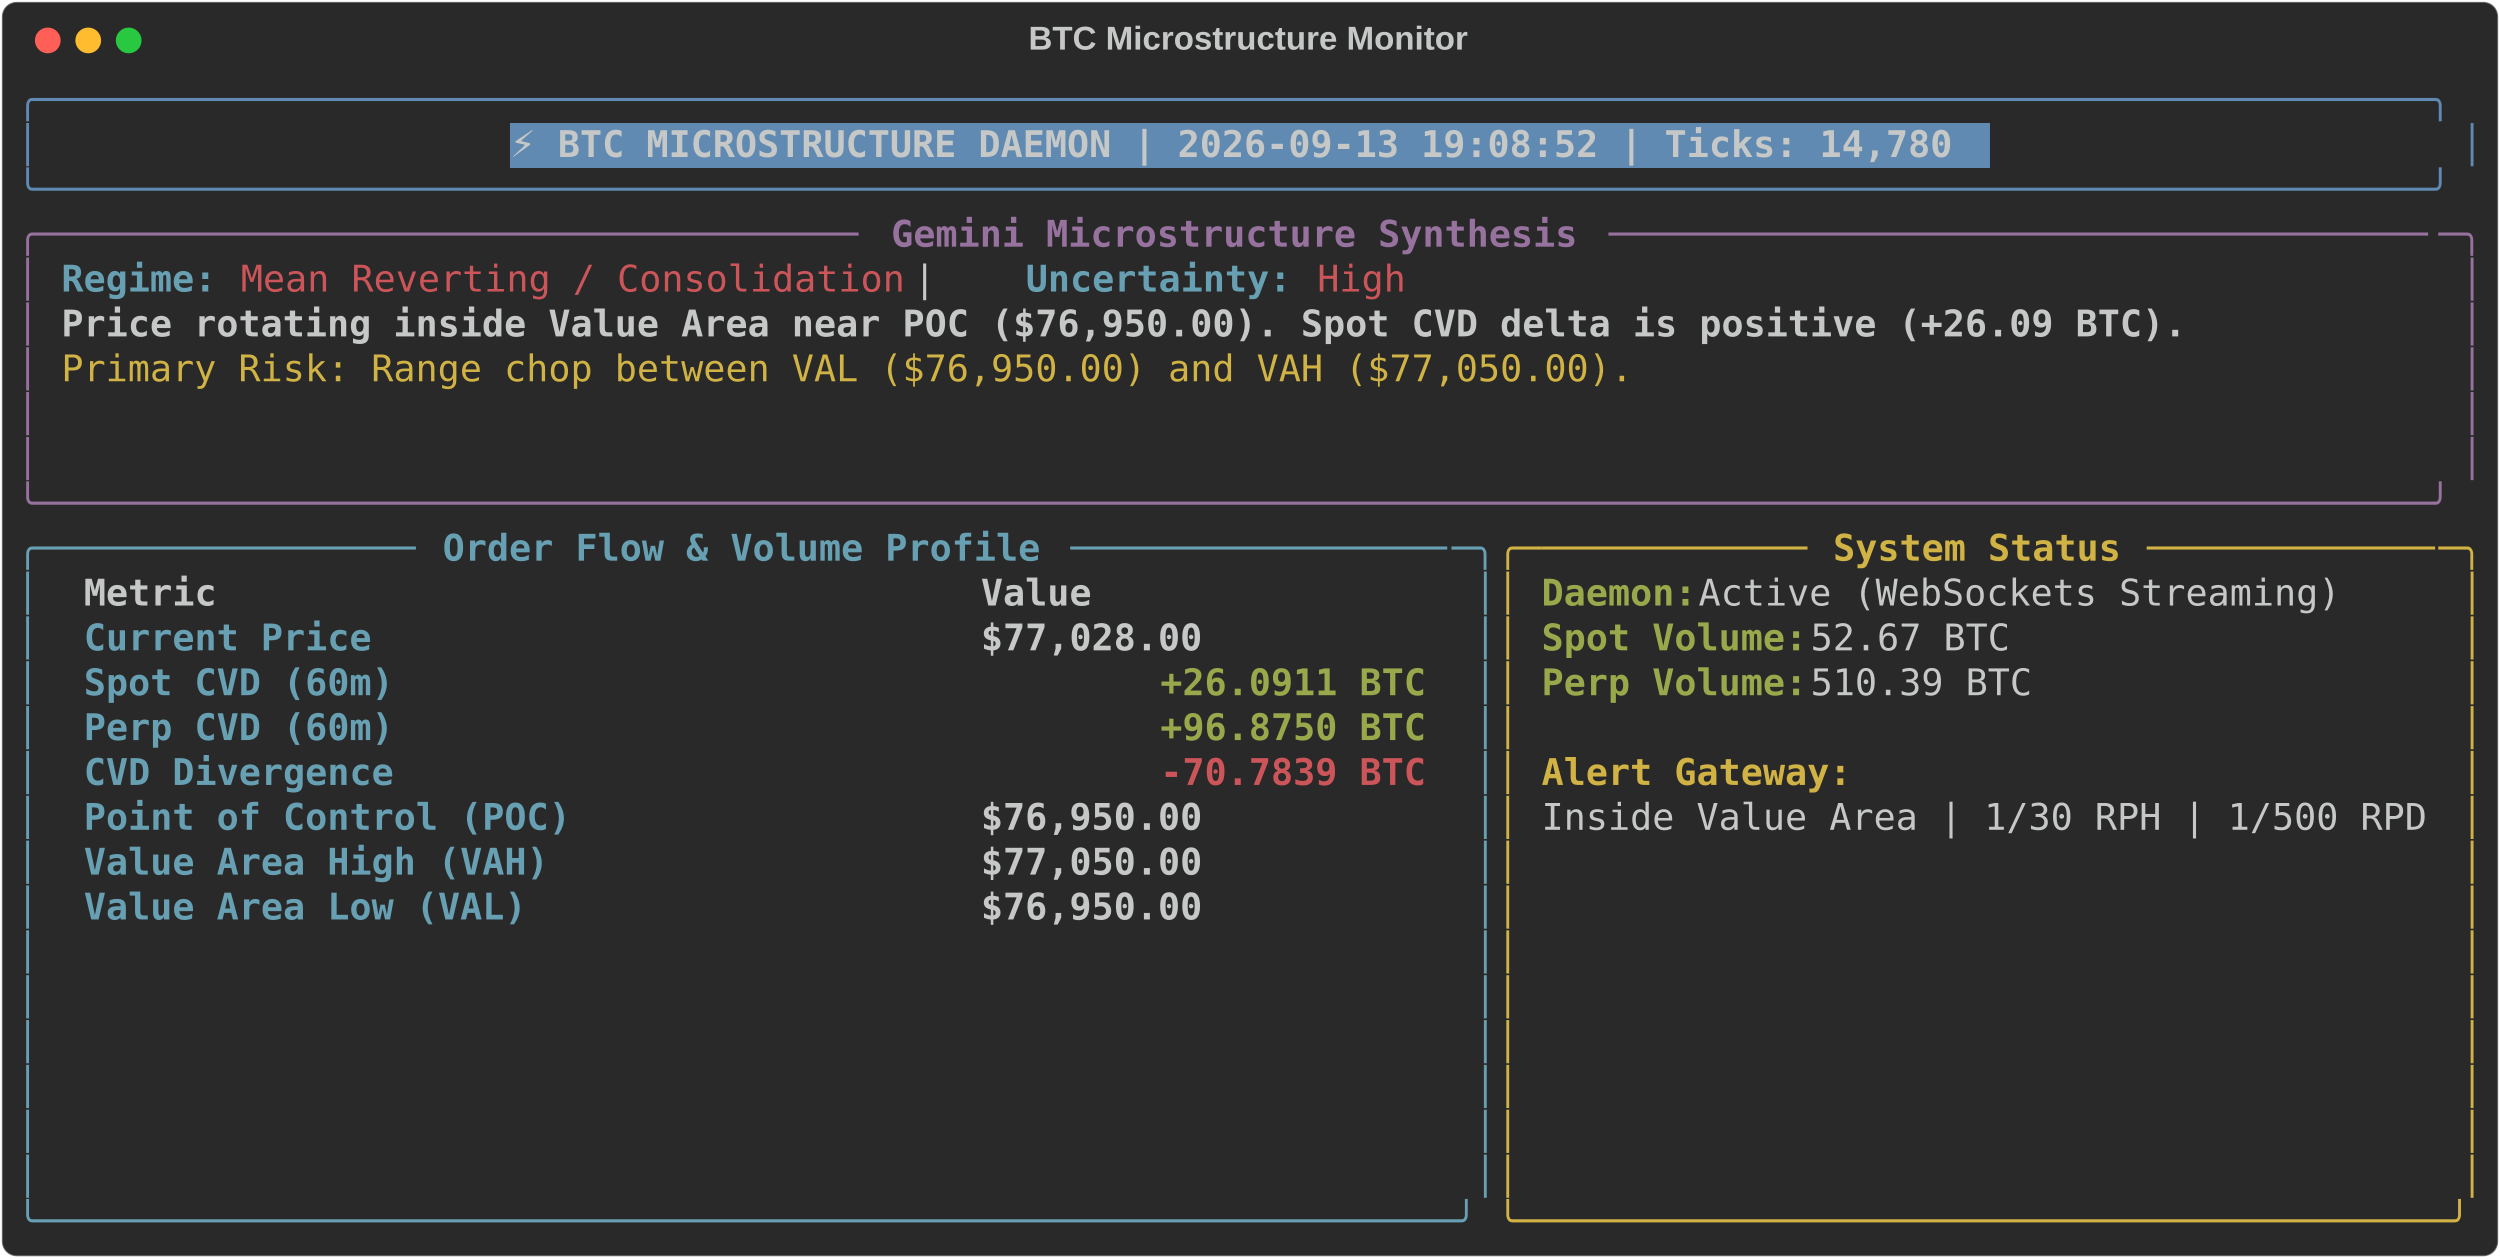
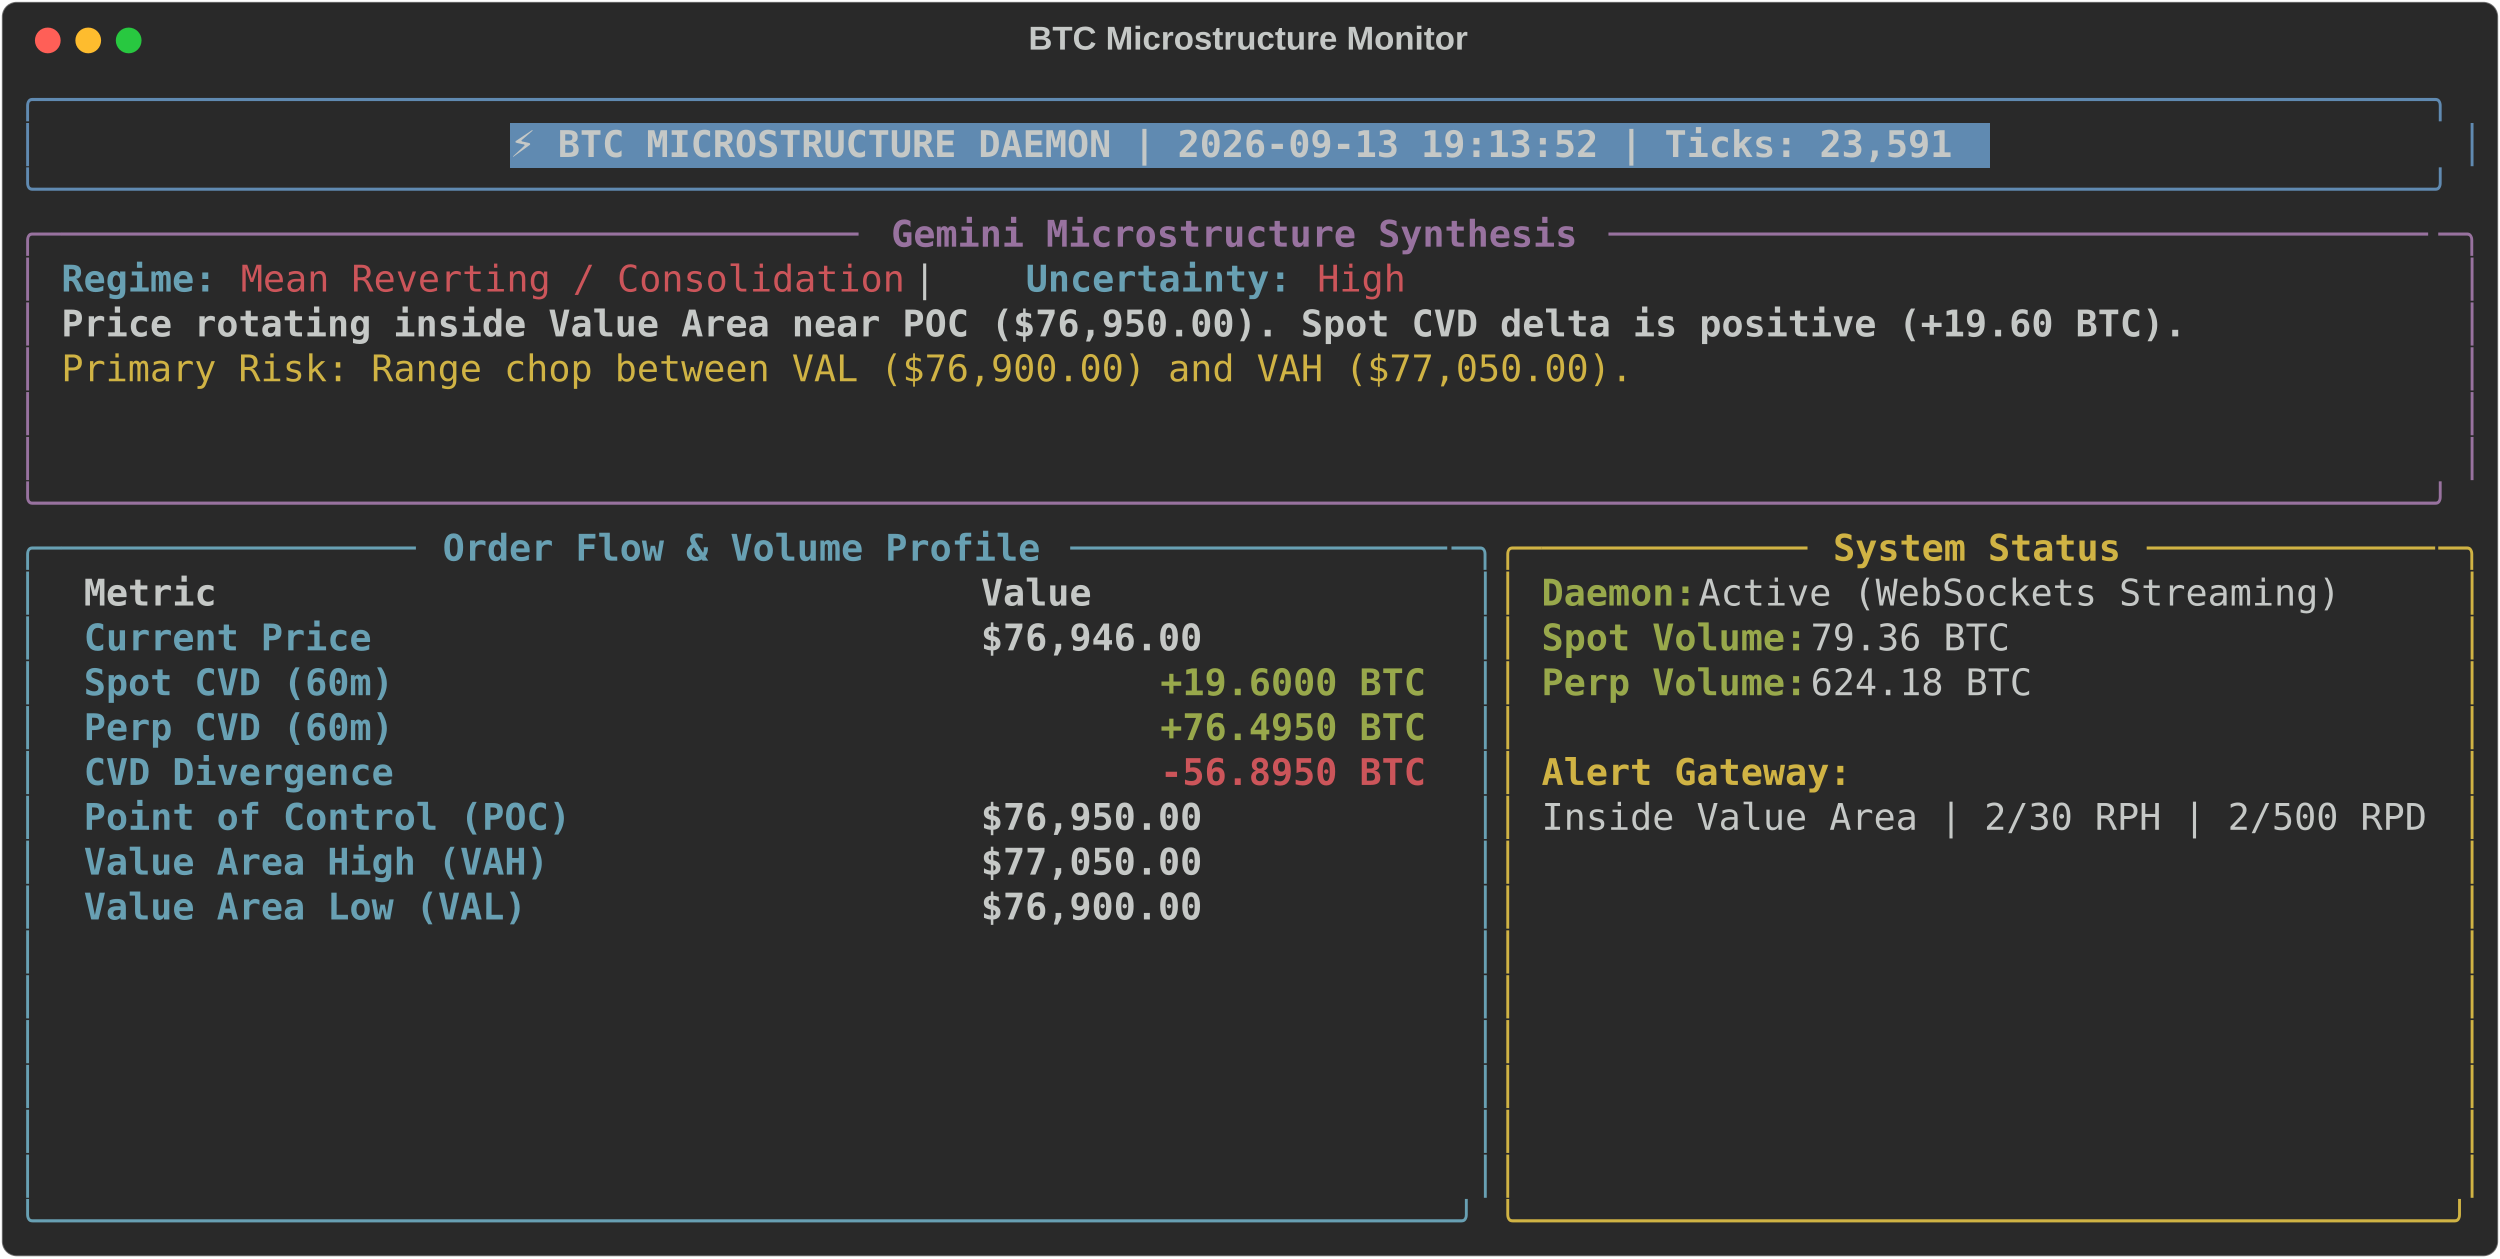
<svg xmlns="http://www.w3.org/2000/svg" class="rich-terminal" viewBox="0 0 1360 684.4">
  <style>

    @font-face {
        font-family: "Fira Code";
        src: local("FiraCode-Regular"),
                url("https://cdnjs.cloudflare.com/ajax/libs/firacode/6.2.0/woff2/FiraCode-Regular.woff2") format("woff2"),
                url("https://cdnjs.cloudflare.com/ajax/libs/firacode/6.2.0/woff/FiraCode-Regular.woff") format("woff");
        font-style: normal;
        font-weight: 400;
    }
    @font-face {
        font-family: "Fira Code";
        src: local("FiraCode-Bold"),
                url("https://cdnjs.cloudflare.com/ajax/libs/firacode/6.2.0/woff2/FiraCode-Bold.woff2") format("woff2"),
                url("https://cdnjs.cloudflare.com/ajax/libs/firacode/6.2.0/woff/FiraCode-Bold.woff") format("woff");
        font-style: bold;
        font-weight: 700;
    }

-     .terminal-2854045569-matrix {
+     .terminal-2442872700-matrix {
        font-family: Fira Code, monospace;
        font-size: 20px;
        line-height: 24.4px;
        font-variant-east-asian: full-width;
    }

-     .terminal-2854045569-title {
+     .terminal-2442872700-title {
        font-size: 18px;
        font-weight: bold;
        font-family: arial;
    }

-     .terminal-2854045569-r1 { fill: #608ab1 }
- .terminal-2854045569-r2 { fill: #c5c8c6 }
- .terminal-2854045569-r3 { fill: #c5c8c6;font-weight: bold }
- .terminal-2854045569-r4 { fill: #98729f }
- .terminal-2854045569-r5 { fill: #98729f;font-weight: bold }
- .terminal-2854045569-r6 { fill: #68a0b3;font-weight: bold }
- .terminal-2854045569-r7 { fill: #cc555a }
- .terminal-2854045569-r8 { fill: #d0b344 }
- .terminal-2854045569-r9 { fill: #68a0b3 }
- .terminal-2854045569-r10 { fill: #d0b344;font-weight: bold }
- .terminal-2854045569-r11 { fill: #98a84b;font-weight: bold }
- .terminal-2854045569-r12 { fill: #cc555a;font-weight: bold }
+     .terminal-2442872700-r1 { fill: #608ab1 }
+ .terminal-2442872700-r2 { fill: #c5c8c6 }
+ .terminal-2442872700-r3 { fill: #c5c8c6;font-weight: bold }
+ .terminal-2442872700-r4 { fill: #98729f }
+ .terminal-2442872700-r5 { fill: #98729f;font-weight: bold }
+ .terminal-2442872700-r6 { fill: #68a0b3;font-weight: bold }
+ .terminal-2442872700-r7 { fill: #cc555a }
+ .terminal-2442872700-r8 { fill: #d0b344 }
+ .terminal-2442872700-r9 { fill: #68a0b3 }
+ .terminal-2442872700-r10 { fill: #d0b344;font-weight: bold }
+ .terminal-2442872700-r11 { fill: #98a84b;font-weight: bold }
+ .terminal-2442872700-r12 { fill: #cc555a;font-weight: bold }
    </style>
  <defs>
-     <clipPath id="terminal-2854045569-clip-terminal">
+     <clipPath id="terminal-2442872700-clip-terminal">
      <rect x="0" y="0" width="1341.0" height="633.4" />
    </clipPath>
-     <clipPath id="terminal-2854045569-line-0">
+     <clipPath id="terminal-2442872700-line-0">
      <rect x="0" y="1.5" width="1342" height="24.65" />
    </clipPath>
-     <clipPath id="terminal-2854045569-line-1">
+     <clipPath id="terminal-2442872700-line-1">
      <rect x="0" y="25.9" width="1342" height="24.65" />
    </clipPath>
-     <clipPath id="terminal-2854045569-line-2">
+     <clipPath id="terminal-2442872700-line-2">
      <rect x="0" y="50.3" width="1342" height="24.65" />
    </clipPath>
-     <clipPath id="terminal-2854045569-line-3">
+     <clipPath id="terminal-2442872700-line-3">
      <rect x="0" y="74.7" width="1342" height="24.65" />
    </clipPath>
-     <clipPath id="terminal-2854045569-line-4">
+     <clipPath id="terminal-2442872700-line-4">
      <rect x="0" y="99.1" width="1342" height="24.65" />
    </clipPath>
-     <clipPath id="terminal-2854045569-line-5">
+     <clipPath id="terminal-2442872700-line-5">
      <rect x="0" y="123.5" width="1342" height="24.65" />
    </clipPath>
-     <clipPath id="terminal-2854045569-line-6">
+     <clipPath id="terminal-2442872700-line-6">
      <rect x="0" y="147.9" width="1342" height="24.65" />
    </clipPath>
-     <clipPath id="terminal-2854045569-line-7">
+     <clipPath id="terminal-2442872700-line-7">
      <rect x="0" y="172.3" width="1342" height="24.65" />
    </clipPath>
-     <clipPath id="terminal-2854045569-line-8">
+     <clipPath id="terminal-2442872700-line-8">
      <rect x="0" y="196.7" width="1342" height="24.65" />
    </clipPath>
-     <clipPath id="terminal-2854045569-line-9">
+     <clipPath id="terminal-2442872700-line-9">
      <rect x="0" y="221.1" width="1342" height="24.65" />
    </clipPath>
-     <clipPath id="terminal-2854045569-line-10">
+     <clipPath id="terminal-2442872700-line-10">
      <rect x="0" y="245.5" width="1342" height="24.65" />
    </clipPath>
-     <clipPath id="terminal-2854045569-line-11">
+     <clipPath id="terminal-2442872700-line-11">
      <rect x="0" y="269.9" width="1342" height="24.65" />
    </clipPath>
-     <clipPath id="terminal-2854045569-line-12">
+     <clipPath id="terminal-2442872700-line-12">
      <rect x="0" y="294.3" width="1342" height="24.65" />
    </clipPath>
-     <clipPath id="terminal-2854045569-line-13">
+     <clipPath id="terminal-2442872700-line-13">
      <rect x="0" y="318.7" width="1342" height="24.65" />
    </clipPath>
-     <clipPath id="terminal-2854045569-line-14">
+     <clipPath id="terminal-2442872700-line-14">
      <rect x="0" y="343.1" width="1342" height="24.65" />
    </clipPath>
-     <clipPath id="terminal-2854045569-line-15">
+     <clipPath id="terminal-2442872700-line-15">
      <rect x="0" y="367.5" width="1342" height="24.65" />
    </clipPath>
-     <clipPath id="terminal-2854045569-line-16">
+     <clipPath id="terminal-2442872700-line-16">
      <rect x="0" y="391.9" width="1342" height="24.65" />
    </clipPath>
-     <clipPath id="terminal-2854045569-line-17">
+     <clipPath id="terminal-2442872700-line-17">
      <rect x="0" y="416.3" width="1342" height="24.65" />
    </clipPath>
-     <clipPath id="terminal-2854045569-line-18">
+     <clipPath id="terminal-2442872700-line-18">
      <rect x="0" y="440.7" width="1342" height="24.65" />
    </clipPath>
-     <clipPath id="terminal-2854045569-line-19">
+     <clipPath id="terminal-2442872700-line-19">
      <rect x="0" y="465.1" width="1342" height="24.65" />
    </clipPath>
-     <clipPath id="terminal-2854045569-line-20">
+     <clipPath id="terminal-2442872700-line-20">
      <rect x="0" y="489.5" width="1342" height="24.65" />
    </clipPath>
-     <clipPath id="terminal-2854045569-line-21">
+     <clipPath id="terminal-2442872700-line-21">
      <rect x="0" y="513.9" width="1342" height="24.65" />
    </clipPath>
-     <clipPath id="terminal-2854045569-line-22">
+     <clipPath id="terminal-2442872700-line-22">
      <rect x="0" y="538.3" width="1342" height="24.65" />
    </clipPath>
-     <clipPath id="terminal-2854045569-line-23">
+     <clipPath id="terminal-2442872700-line-23">
      <rect x="0" y="562.7" width="1342" height="24.65" />
    </clipPath>
-     <clipPath id="terminal-2854045569-line-24">
+     <clipPath id="terminal-2442872700-line-24">
      <rect x="0" y="587.1" width="1342" height="24.65" />
    </clipPath>
  </defs>
  <rect fill="#292929" stroke="rgba(255,255,255,0.35)" stroke-width="1" x="1" y="1" width="1358" height="682.4" rx="8" />
-   <text class="terminal-2854045569-title" fill="#c5c8c6" text-anchor="middle" x="679" y="27">BTC Microstructure Monitor</text>
+   <text class="terminal-2442872700-title" fill="#c5c8c6" text-anchor="middle" x="679" y="27">BTC Microstructure Monitor</text>
  <g transform="translate(26,22)">
    <circle cx="0" cy="0" r="7" fill="#ff5f57" />
    <circle cx="22" cy="0" r="7" fill="#febc2e" />
    <circle cx="44" cy="0" r="7" fill="#28c840" />
  </g>
-   <g transform="translate(9, 41)" clip-path="url(#terminal-2854045569-clip-terminal)">
+   <g transform="translate(9, 41)" clip-path="url(#terminal-2442872700-clip-terminal)">
    <rect fill="#608ab1" x="268.4" y="25.9" width="805.2" height="24.65" shape-rendering="crispEdges" />
-     <g class="terminal-2854045569-matrix">
-       <text class="terminal-2854045569-r1" x="0" y="20" textLength="1342" clip-path="url(#terminal-2854045569-line-0)">╭────────────────────────────────────────────────────────────────────────────────────────────────────────────╮</text>
-       <text class="terminal-2854045569-r2" x="1342" y="20" textLength="12.2" clip-path="url(#terminal-2854045569-line-0)">
- </text>
-       <text class="terminal-2854045569-r1" x="0" y="44.4" textLength="12.2" clip-path="url(#terminal-2854045569-line-1)">│</text>
-       <text class="terminal-2854045569-r3" x="268.4" y="44.4" textLength="793" clip-path="url(#terminal-2854045569-line-1)">⚡ BTC MICROSTRUCTURE DAEMON | 2026-09-13 19:08:52 | Ticks: 14,780</text>
-       <text class="terminal-2854045569-r1" x="1329.8" y="44.4" textLength="12.2" clip-path="url(#terminal-2854045569-line-1)">│</text>
-       <text class="terminal-2854045569-r2" x="1342" y="44.4" textLength="12.2" clip-path="url(#terminal-2854045569-line-1)">
- </text>
-       <text class="terminal-2854045569-r1" x="0" y="68.8" textLength="1342" clip-path="url(#terminal-2854045569-line-2)">╰────────────────────────────────────────────────────────────────────────────────────────────────────────────╯</text>
-       <text class="terminal-2854045569-r2" x="1342" y="68.8" textLength="12.2" clip-path="url(#terminal-2854045569-line-2)">
- </text>
-       <text class="terminal-2854045569-r4" x="0" y="93.2" textLength="24.4" clip-path="url(#terminal-2854045569-line-3)">╭─</text>
-       <text class="terminal-2854045569-r4" x="24.4" y="93.2" textLength="439.2" clip-path="url(#terminal-2854045569-line-3)">────────────────────────────────────</text>
-       <text class="terminal-2854045569-r5" x="475.8" y="93.2" textLength="378.2" clip-path="url(#terminal-2854045569-line-3)">Gemini Microstructure Synthesis</text>
-       <text class="terminal-2854045569-r4" x="866.2" y="93.2" textLength="451.4" clip-path="url(#terminal-2854045569-line-3)">─────────────────────────────────────</text>
-       <text class="terminal-2854045569-r4" x="1317.6" y="93.2" textLength="24.4" clip-path="url(#terminal-2854045569-line-3)">─╮</text>
-       <text class="terminal-2854045569-r2" x="1342" y="93.2" textLength="12.2" clip-path="url(#terminal-2854045569-line-3)">
- </text>
-       <text class="terminal-2854045569-r4" x="0" y="117.6" textLength="12.2" clip-path="url(#terminal-2854045569-line-4)">│</text>
-       <text class="terminal-2854045569-r6" x="24.4" y="117.6" textLength="85.4" clip-path="url(#terminal-2854045569-line-4)">Regime:</text>
-       <text class="terminal-2854045569-r7" x="122" y="117.6" textLength="366" clip-path="url(#terminal-2854045569-line-4)">Mean Reverting / Consolidation</text>
-       <text class="terminal-2854045569-r2" x="488" y="117.6" textLength="61" clip-path="url(#terminal-2854045569-line-4)">  |  </text>
-       <text class="terminal-2854045569-r6" x="549" y="117.6" textLength="146.4" clip-path="url(#terminal-2854045569-line-4)">Uncertainty:</text>
-       <text class="terminal-2854045569-r7" x="707.6" y="117.6" textLength="48.8" clip-path="url(#terminal-2854045569-line-4)">High</text>
-       <text class="terminal-2854045569-r4" x="1329.8" y="117.6" textLength="12.2" clip-path="url(#terminal-2854045569-line-4)">│</text>
-       <text class="terminal-2854045569-r2" x="1342" y="117.6" textLength="12.2" clip-path="url(#terminal-2854045569-line-4)">
- </text>
-       <text class="terminal-2854045569-r4" x="0" y="142" textLength="12.2" clip-path="url(#terminal-2854045569-line-5)">│</text>
-       <text class="terminal-2854045569-r3" x="24.4" y="142" textLength="1171.2" clip-path="url(#terminal-2854045569-line-5)">Price rotating inside Value Area near POC ($76,950.00). Spot CVD delta is positive (+26.09 BTC).</text>
-       <text class="terminal-2854045569-r4" x="1329.8" y="142" textLength="12.2" clip-path="url(#terminal-2854045569-line-5)">│</text>
-       <text class="terminal-2854045569-r2" x="1342" y="142" textLength="12.2" clip-path="url(#terminal-2854045569-line-5)">
- </text>
-       <text class="terminal-2854045569-r4" x="0" y="166.4" textLength="12.2" clip-path="url(#terminal-2854045569-line-6)">│</text>
-       <text class="terminal-2854045569-r8" x="24.4" y="166.4" textLength="866.2" clip-path="url(#terminal-2854045569-line-6)">Primary Risk: Range chop between VAL ($76,950.00) and VAH ($77,050.00).</text>
-       <text class="terminal-2854045569-r4" x="1329.8" y="166.4" textLength="12.2" clip-path="url(#terminal-2854045569-line-6)">│</text>
-       <text class="terminal-2854045569-r2" x="1342" y="166.4" textLength="12.2" clip-path="url(#terminal-2854045569-line-6)">
- </text>
-       <text class="terminal-2854045569-r4" x="0" y="190.8" textLength="12.2" clip-path="url(#terminal-2854045569-line-7)">│</text>
-       <text class="terminal-2854045569-r4" x="1329.8" y="190.8" textLength="12.2" clip-path="url(#terminal-2854045569-line-7)">│</text>
-       <text class="terminal-2854045569-r2" x="1342" y="190.8" textLength="12.2" clip-path="url(#terminal-2854045569-line-7)">
- </text>
-       <text class="terminal-2854045569-r4" x="0" y="215.2" textLength="12.2" clip-path="url(#terminal-2854045569-line-8)">│</text>
-       <text class="terminal-2854045569-r4" x="1329.8" y="215.2" textLength="12.2" clip-path="url(#terminal-2854045569-line-8)">│</text>
-       <text class="terminal-2854045569-r2" x="1342" y="215.2" textLength="12.2" clip-path="url(#terminal-2854045569-line-8)">
- </text>
-       <text class="terminal-2854045569-r4" x="0" y="239.6" textLength="1342" clip-path="url(#terminal-2854045569-line-9)">╰────────────────────────────────────────────────────────────────────────────────────────────────────────────╯</text>
-       <text class="terminal-2854045569-r2" x="1342" y="239.6" textLength="12.2" clip-path="url(#terminal-2854045569-line-9)">
- </text>
-       <text class="terminal-2854045569-r9" x="0" y="264" textLength="24.4" clip-path="url(#terminal-2854045569-line-10)">╭─</text>
-       <text class="terminal-2854045569-r9" x="24.4" y="264" textLength="195.2" clip-path="url(#terminal-2854045569-line-10)">────────────────</text>
-       <text class="terminal-2854045569-r6" x="231.8" y="264" textLength="329.4" clip-path="url(#terminal-2854045569-line-10)">Order Flow &amp; Volume Profile</text>
-       <text class="terminal-2854045569-r9" x="573.4" y="264" textLength="207.4" clip-path="url(#terminal-2854045569-line-10)">─────────────────</text>
-       <text class="terminal-2854045569-r9" x="780.8" y="264" textLength="24.4" clip-path="url(#terminal-2854045569-line-10)">─╮</text>
-       <text class="terminal-2854045569-r8" x="805.2" y="264" textLength="24.4" clip-path="url(#terminal-2854045569-line-10)">╭─</text>
-       <text class="terminal-2854045569-r8" x="829.6" y="264" textLength="146.4" clip-path="url(#terminal-2854045569-line-10)">────────────</text>
-       <text class="terminal-2854045569-r10" x="988.2" y="264" textLength="158.6" clip-path="url(#terminal-2854045569-line-10)">System Status</text>
-       <text class="terminal-2854045569-r8" x="1159" y="264" textLength="158.6" clip-path="url(#terminal-2854045569-line-10)">─────────────</text>
-       <text class="terminal-2854045569-r8" x="1317.6" y="264" textLength="24.4" clip-path="url(#terminal-2854045569-line-10)">─╮</text>
-       <text class="terminal-2854045569-r2" x="1342" y="264" textLength="12.2" clip-path="url(#terminal-2854045569-line-10)">
- </text>
-       <text class="terminal-2854045569-r9" x="0" y="288.4" textLength="12.2" clip-path="url(#terminal-2854045569-line-11)">│</text>
-       <text class="terminal-2854045569-r3" x="36.6" y="288.4" textLength="463.6" clip-path="url(#terminal-2854045569-line-11)">Metric                                </text>
-       <text class="terminal-2854045569-r3" x="524.6" y="288.4" textLength="244" clip-path="url(#terminal-2854045569-line-11)">               Value</text>
-       <text class="terminal-2854045569-r9" x="793" y="288.4" textLength="12.2" clip-path="url(#terminal-2854045569-line-11)">│</text>
-       <text class="terminal-2854045569-r8" x="805.2" y="288.4" textLength="12.2" clip-path="url(#terminal-2854045569-line-11)">│</text>
-       <text class="terminal-2854045569-r11" x="829.6" y="288.4" textLength="85.4" clip-path="url(#terminal-2854045569-line-11)">Daemon:</text>
-       <text class="terminal-2854045569-r2" x="915" y="288.4" textLength="366" clip-path="url(#terminal-2854045569-line-11)"> Active (WebSockets Streaming)</text>
-       <text class="terminal-2854045569-r8" x="1329.8" y="288.4" textLength="12.2" clip-path="url(#terminal-2854045569-line-11)">│</text>
-       <text class="terminal-2854045569-r2" x="1342" y="288.4" textLength="12.2" clip-path="url(#terminal-2854045569-line-11)">
- </text>
-       <text class="terminal-2854045569-r9" x="0" y="312.8" textLength="12.2" clip-path="url(#terminal-2854045569-line-12)">│</text>
-       <text class="terminal-2854045569-r6" x="36.6" y="312.8" textLength="463.6" clip-path="url(#terminal-2854045569-line-12)">Current Price                         </text>
-       <text class="terminal-2854045569-r3" x="524.6" y="312.8" textLength="244" clip-path="url(#terminal-2854045569-line-12)">          $77,028.00</text>
-       <text class="terminal-2854045569-r9" x="793" y="312.8" textLength="12.2" clip-path="url(#terminal-2854045569-line-12)">│</text>
-       <text class="terminal-2854045569-r8" x="805.2" y="312.8" textLength="12.2" clip-path="url(#terminal-2854045569-line-12)">│</text>
-       <text class="terminal-2854045569-r11" x="829.6" y="312.8" textLength="146.4" clip-path="url(#terminal-2854045569-line-12)">Spot Volume:</text>
-       <text class="terminal-2854045569-r2" x="976" y="312.8" textLength="122" clip-path="url(#terminal-2854045569-line-12)"> 52.67 BTC</text>
-       <text class="terminal-2854045569-r8" x="1329.8" y="312.8" textLength="12.2" clip-path="url(#terminal-2854045569-line-12)">│</text>
-       <text class="terminal-2854045569-r2" x="1342" y="312.8" textLength="12.2" clip-path="url(#terminal-2854045569-line-12)">
- </text>
-       <text class="terminal-2854045569-r9" x="0" y="337.2" textLength="12.2" clip-path="url(#terminal-2854045569-line-13)">│</text>
-       <text class="terminal-2854045569-r6" x="36.6" y="337.2" textLength="463.6" clip-path="url(#terminal-2854045569-line-13)">Spot CVD (60m)                        </text>
-       <text class="terminal-2854045569-r11" x="622.2" y="337.2" textLength="146.4" clip-path="url(#terminal-2854045569-line-13)">+26.0911 BTC</text>
-       <text class="terminal-2854045569-r9" x="793" y="337.2" textLength="12.2" clip-path="url(#terminal-2854045569-line-13)">│</text>
-       <text class="terminal-2854045569-r8" x="805.2" y="337.2" textLength="12.2" clip-path="url(#terminal-2854045569-line-13)">│</text>
-       <text class="terminal-2854045569-r11" x="829.6" y="337.2" textLength="146.4" clip-path="url(#terminal-2854045569-line-13)">Perp Volume:</text>
-       <text class="terminal-2854045569-r2" x="976" y="337.2" textLength="134.2" clip-path="url(#terminal-2854045569-line-13)"> 510.39 BTC</text>
-       <text class="terminal-2854045569-r8" x="1329.8" y="337.2" textLength="12.2" clip-path="url(#terminal-2854045569-line-13)">│</text>
-       <text class="terminal-2854045569-r2" x="1342" y="337.2" textLength="12.2" clip-path="url(#terminal-2854045569-line-13)">
- </text>
-       <text class="terminal-2854045569-r9" x="0" y="361.6" textLength="12.2" clip-path="url(#terminal-2854045569-line-14)">│</text>
-       <text class="terminal-2854045569-r6" x="36.6" y="361.6" textLength="463.6" clip-path="url(#terminal-2854045569-line-14)">Perp CVD (60m)                        </text>
-       <text class="terminal-2854045569-r11" x="622.2" y="361.6" textLength="146.4" clip-path="url(#terminal-2854045569-line-14)">+96.8750 BTC</text>
-       <text class="terminal-2854045569-r9" x="793" y="361.6" textLength="12.2" clip-path="url(#terminal-2854045569-line-14)">│</text>
-       <text class="terminal-2854045569-r8" x="805.2" y="361.6" textLength="12.2" clip-path="url(#terminal-2854045569-line-14)">│</text>
-       <text class="terminal-2854045569-r8" x="1329.8" y="361.6" textLength="12.2" clip-path="url(#terminal-2854045569-line-14)">│</text>
-       <text class="terminal-2854045569-r2" x="1342" y="361.6" textLength="12.2" clip-path="url(#terminal-2854045569-line-14)">
- </text>
-       <text class="terminal-2854045569-r9" x="0" y="386" textLength="12.2" clip-path="url(#terminal-2854045569-line-15)">│</text>
-       <text class="terminal-2854045569-r6" x="36.6" y="386" textLength="463.6" clip-path="url(#terminal-2854045569-line-15)">CVD Divergence                        </text>
-       <text class="terminal-2854045569-r12" x="622.2" y="386" textLength="146.4" clip-path="url(#terminal-2854045569-line-15)">-70.7839 BTC</text>
-       <text class="terminal-2854045569-r9" x="793" y="386" textLength="12.2" clip-path="url(#terminal-2854045569-line-15)">│</text>
-       <text class="terminal-2854045569-r8" x="805.2" y="386" textLength="12.2" clip-path="url(#terminal-2854045569-line-15)">│</text>
-       <text class="terminal-2854045569-r10" x="829.6" y="386" textLength="170.8" clip-path="url(#terminal-2854045569-line-15)">Alert Gateway:</text>
-       <text class="terminal-2854045569-r8" x="1329.8" y="386" textLength="12.2" clip-path="url(#terminal-2854045569-line-15)">│</text>
-       <text class="terminal-2854045569-r2" x="1342" y="386" textLength="12.2" clip-path="url(#terminal-2854045569-line-15)">
- </text>
-       <text class="terminal-2854045569-r9" x="0" y="410.4" textLength="12.2" clip-path="url(#terminal-2854045569-line-16)">│</text>
-       <text class="terminal-2854045569-r6" x="36.6" y="410.4" textLength="463.6" clip-path="url(#terminal-2854045569-line-16)">Point of Control (POC)                </text>
-       <text class="terminal-2854045569-r3" x="524.6" y="410.4" textLength="244" clip-path="url(#terminal-2854045569-line-16)">          $76,950.00</text>
-       <text class="terminal-2854045569-r9" x="793" y="410.4" textLength="12.2" clip-path="url(#terminal-2854045569-line-16)">│</text>
-       <text class="terminal-2854045569-r8" x="805.2" y="410.4" textLength="12.2" clip-path="url(#terminal-2854045569-line-16)">│</text>
-       <text class="terminal-2854045569-r2" x="829.6" y="410.4" textLength="488" clip-path="url(#terminal-2854045569-line-16)">Inside Value Area | 1/30 RPH | 1/500 RPD</text>
-       <text class="terminal-2854045569-r8" x="1329.8" y="410.4" textLength="12.2" clip-path="url(#terminal-2854045569-line-16)">│</text>
-       <text class="terminal-2854045569-r2" x="1342" y="410.4" textLength="12.2" clip-path="url(#terminal-2854045569-line-16)">
- </text>
-       <text class="terminal-2854045569-r9" x="0" y="434.8" textLength="12.2" clip-path="url(#terminal-2854045569-line-17)">│</text>
-       <text class="terminal-2854045569-r6" x="36.6" y="434.8" textLength="463.6" clip-path="url(#terminal-2854045569-line-17)">Value Area High (VAH)                 </text>
-       <text class="terminal-2854045569-r3" x="524.6" y="434.8" textLength="244" clip-path="url(#terminal-2854045569-line-17)">          $77,050.00</text>
-       <text class="terminal-2854045569-r9" x="793" y="434.8" textLength="12.2" clip-path="url(#terminal-2854045569-line-17)">│</text>
-       <text class="terminal-2854045569-r8" x="805.2" y="434.8" textLength="12.2" clip-path="url(#terminal-2854045569-line-17)">│</text>
-       <text class="terminal-2854045569-r8" x="1329.8" y="434.8" textLength="12.2" clip-path="url(#terminal-2854045569-line-17)">│</text>
-       <text class="terminal-2854045569-r2" x="1342" y="434.8" textLength="12.2" clip-path="url(#terminal-2854045569-line-17)">
- </text>
-       <text class="terminal-2854045569-r9" x="0" y="459.2" textLength="12.2" clip-path="url(#terminal-2854045569-line-18)">│</text>
-       <text class="terminal-2854045569-r6" x="36.6" y="459.2" textLength="463.6" clip-path="url(#terminal-2854045569-line-18)">Value Area Low (VAL)                  </text>
-       <text class="terminal-2854045569-r3" x="524.6" y="459.2" textLength="244" clip-path="url(#terminal-2854045569-line-18)">          $76,950.00</text>
-       <text class="terminal-2854045569-r9" x="793" y="459.2" textLength="12.2" clip-path="url(#terminal-2854045569-line-18)">│</text>
-       <text class="terminal-2854045569-r8" x="805.2" y="459.2" textLength="12.2" clip-path="url(#terminal-2854045569-line-18)">│</text>
-       <text class="terminal-2854045569-r8" x="1329.8" y="459.2" textLength="12.2" clip-path="url(#terminal-2854045569-line-18)">│</text>
-       <text class="terminal-2854045569-r2" x="1342" y="459.2" textLength="12.2" clip-path="url(#terminal-2854045569-line-18)">
- </text>
-       <text class="terminal-2854045569-r9" x="0" y="483.6" textLength="12.2" clip-path="url(#terminal-2854045569-line-19)">│</text>
-       <text class="terminal-2854045569-r9" x="793" y="483.6" textLength="12.2" clip-path="url(#terminal-2854045569-line-19)">│</text>
-       <text class="terminal-2854045569-r8" x="805.2" y="483.6" textLength="12.2" clip-path="url(#terminal-2854045569-line-19)">│</text>
-       <text class="terminal-2854045569-r8" x="1329.8" y="483.6" textLength="12.2" clip-path="url(#terminal-2854045569-line-19)">│</text>
-       <text class="terminal-2854045569-r2" x="1342" y="483.6" textLength="12.2" clip-path="url(#terminal-2854045569-line-19)">
- </text>
-       <text class="terminal-2854045569-r9" x="0" y="508" textLength="12.2" clip-path="url(#terminal-2854045569-line-20)">│</text>
-       <text class="terminal-2854045569-r9" x="793" y="508" textLength="12.2" clip-path="url(#terminal-2854045569-line-20)">│</text>
-       <text class="terminal-2854045569-r8" x="805.2" y="508" textLength="12.2" clip-path="url(#terminal-2854045569-line-20)">│</text>
-       <text class="terminal-2854045569-r8" x="1329.8" y="508" textLength="12.2" clip-path="url(#terminal-2854045569-line-20)">│</text>
-       <text class="terminal-2854045569-r2" x="1342" y="508" textLength="12.2" clip-path="url(#terminal-2854045569-line-20)">
- </text>
-       <text class="terminal-2854045569-r9" x="0" y="532.4" textLength="12.2" clip-path="url(#terminal-2854045569-line-21)">│</text>
-       <text class="terminal-2854045569-r9" x="793" y="532.4" textLength="12.2" clip-path="url(#terminal-2854045569-line-21)">│</text>
-       <text class="terminal-2854045569-r8" x="805.2" y="532.4" textLength="12.2" clip-path="url(#terminal-2854045569-line-21)">│</text>
-       <text class="terminal-2854045569-r8" x="1329.8" y="532.4" textLength="12.2" clip-path="url(#terminal-2854045569-line-21)">│</text>
-       <text class="terminal-2854045569-r2" x="1342" y="532.4" textLength="12.2" clip-path="url(#terminal-2854045569-line-21)">
- </text>
-       <text class="terminal-2854045569-r9" x="0" y="556.8" textLength="12.2" clip-path="url(#terminal-2854045569-line-22)">│</text>
-       <text class="terminal-2854045569-r9" x="793" y="556.8" textLength="12.2" clip-path="url(#terminal-2854045569-line-22)">│</text>
-       <text class="terminal-2854045569-r8" x="805.2" y="556.8" textLength="12.2" clip-path="url(#terminal-2854045569-line-22)">│</text>
-       <text class="terminal-2854045569-r8" x="1329.8" y="556.8" textLength="12.2" clip-path="url(#terminal-2854045569-line-22)">│</text>
-       <text class="terminal-2854045569-r2" x="1342" y="556.8" textLength="12.2" clip-path="url(#terminal-2854045569-line-22)">
- </text>
-       <text class="terminal-2854045569-r9" x="0" y="581.2" textLength="12.2" clip-path="url(#terminal-2854045569-line-23)">│</text>
-       <text class="terminal-2854045569-r9" x="793" y="581.2" textLength="12.2" clip-path="url(#terminal-2854045569-line-23)">│</text>
-       <text class="terminal-2854045569-r8" x="805.2" y="581.2" textLength="12.2" clip-path="url(#terminal-2854045569-line-23)">│</text>
-       <text class="terminal-2854045569-r8" x="1329.8" y="581.2" textLength="12.2" clip-path="url(#terminal-2854045569-line-23)">│</text>
-       <text class="terminal-2854045569-r2" x="1342" y="581.2" textLength="12.2" clip-path="url(#terminal-2854045569-line-23)">
- </text>
-       <text class="terminal-2854045569-r9" x="0" y="605.6" textLength="12.2" clip-path="url(#terminal-2854045569-line-24)">│</text>
-       <text class="terminal-2854045569-r9" x="793" y="605.6" textLength="12.2" clip-path="url(#terminal-2854045569-line-24)">│</text>
-       <text class="terminal-2854045569-r8" x="805.2" y="605.6" textLength="12.2" clip-path="url(#terminal-2854045569-line-24)">│</text>
-       <text class="terminal-2854045569-r8" x="1329.8" y="605.6" textLength="12.2" clip-path="url(#terminal-2854045569-line-24)">│</text>
-       <text class="terminal-2854045569-r2" x="1342" y="605.6" textLength="12.2" clip-path="url(#terminal-2854045569-line-24)">
- </text>
-       <text class="terminal-2854045569-r9" x="0" y="630" textLength="805.2" clip-path="url(#terminal-2854045569-line-25)">╰────────────────────────────────────────────────────────────────╯</text>
-       <text class="terminal-2854045569-r8" x="805.2" y="630" textLength="536.8" clip-path="url(#terminal-2854045569-line-25)">╰──────────────────────────────────────────╯</text>
-       <text class="terminal-2854045569-r2" x="1342" y="630" textLength="12.2" clip-path="url(#terminal-2854045569-line-25)">
+     <g class="terminal-2442872700-matrix">
+       <text class="terminal-2442872700-r1" x="0" y="20" textLength="1342" clip-path="url(#terminal-2442872700-line-0)">╭────────────────────────────────────────────────────────────────────────────────────────────────────────────╮</text>
+       <text class="terminal-2442872700-r2" x="1342" y="20" textLength="12.2" clip-path="url(#terminal-2442872700-line-0)">
+ </text>
+       <text class="terminal-2442872700-r1" x="0" y="44.4" textLength="12.2" clip-path="url(#terminal-2442872700-line-1)">│</text>
+       <text class="terminal-2442872700-r3" x="268.4" y="44.4" textLength="793" clip-path="url(#terminal-2442872700-line-1)">⚡ BTC MICROSTRUCTURE DAEMON | 2026-09-13 19:13:52 | Ticks: 23,591</text>
+       <text class="terminal-2442872700-r1" x="1329.8" y="44.4" textLength="12.2" clip-path="url(#terminal-2442872700-line-1)">│</text>
+       <text class="terminal-2442872700-r2" x="1342" y="44.4" textLength="12.2" clip-path="url(#terminal-2442872700-line-1)">
+ </text>
+       <text class="terminal-2442872700-r1" x="0" y="68.8" textLength="1342" clip-path="url(#terminal-2442872700-line-2)">╰────────────────────────────────────────────────────────────────────────────────────────────────────────────╯</text>
+       <text class="terminal-2442872700-r2" x="1342" y="68.8" textLength="12.2" clip-path="url(#terminal-2442872700-line-2)">
+ </text>
+       <text class="terminal-2442872700-r4" x="0" y="93.2" textLength="24.4" clip-path="url(#terminal-2442872700-line-3)">╭─</text>
+       <text class="terminal-2442872700-r4" x="24.4" y="93.2" textLength="439.2" clip-path="url(#terminal-2442872700-line-3)">────────────────────────────────────</text>
+       <text class="terminal-2442872700-r5" x="475.8" y="93.2" textLength="378.2" clip-path="url(#terminal-2442872700-line-3)">Gemini Microstructure Synthesis</text>
+       <text class="terminal-2442872700-r4" x="866.2" y="93.2" textLength="451.4" clip-path="url(#terminal-2442872700-line-3)">─────────────────────────────────────</text>
+       <text class="terminal-2442872700-r4" x="1317.6" y="93.2" textLength="24.4" clip-path="url(#terminal-2442872700-line-3)">─╮</text>
+       <text class="terminal-2442872700-r2" x="1342" y="93.2" textLength="12.2" clip-path="url(#terminal-2442872700-line-3)">
+ </text>
+       <text class="terminal-2442872700-r4" x="0" y="117.6" textLength="12.2" clip-path="url(#terminal-2442872700-line-4)">│</text>
+       <text class="terminal-2442872700-r6" x="24.4" y="117.6" textLength="85.4" clip-path="url(#terminal-2442872700-line-4)">Regime:</text>
+       <text class="terminal-2442872700-r7" x="122" y="117.6" textLength="366" clip-path="url(#terminal-2442872700-line-4)">Mean Reverting / Consolidation</text>
+       <text class="terminal-2442872700-r2" x="488" y="117.6" textLength="61" clip-path="url(#terminal-2442872700-line-4)">  |  </text>
+       <text class="terminal-2442872700-r6" x="549" y="117.6" textLength="146.4" clip-path="url(#terminal-2442872700-line-4)">Uncertainty:</text>
+       <text class="terminal-2442872700-r7" x="707.6" y="117.6" textLength="48.8" clip-path="url(#terminal-2442872700-line-4)">High</text>
+       <text class="terminal-2442872700-r4" x="1329.8" y="117.6" textLength="12.2" clip-path="url(#terminal-2442872700-line-4)">│</text>
+       <text class="terminal-2442872700-r2" x="1342" y="117.6" textLength="12.2" clip-path="url(#terminal-2442872700-line-4)">
+ </text>
+       <text class="terminal-2442872700-r4" x="0" y="142" textLength="12.2" clip-path="url(#terminal-2442872700-line-5)">│</text>
+       <text class="terminal-2442872700-r3" x="24.4" y="142" textLength="1171.2" clip-path="url(#terminal-2442872700-line-5)">Price rotating inside Value Area near POC ($76,950.00). Spot CVD delta is positive (+19.60 BTC).</text>
+       <text class="terminal-2442872700-r4" x="1329.8" y="142" textLength="12.2" clip-path="url(#terminal-2442872700-line-5)">│</text>
+       <text class="terminal-2442872700-r2" x="1342" y="142" textLength="12.2" clip-path="url(#terminal-2442872700-line-5)">
+ </text>
+       <text class="terminal-2442872700-r4" x="0" y="166.4" textLength="12.2" clip-path="url(#terminal-2442872700-line-6)">│</text>
+       <text class="terminal-2442872700-r8" x="24.4" y="166.4" textLength="866.2" clip-path="url(#terminal-2442872700-line-6)">Primary Risk: Range chop between VAL ($76,900.00) and VAH ($77,050.00).</text>
+       <text class="terminal-2442872700-r4" x="1329.8" y="166.4" textLength="12.2" clip-path="url(#terminal-2442872700-line-6)">│</text>
+       <text class="terminal-2442872700-r2" x="1342" y="166.4" textLength="12.2" clip-path="url(#terminal-2442872700-line-6)">
+ </text>
+       <text class="terminal-2442872700-r4" x="0" y="190.8" textLength="12.2" clip-path="url(#terminal-2442872700-line-7)">│</text>
+       <text class="terminal-2442872700-r4" x="1329.8" y="190.8" textLength="12.2" clip-path="url(#terminal-2442872700-line-7)">│</text>
+       <text class="terminal-2442872700-r2" x="1342" y="190.8" textLength="12.2" clip-path="url(#terminal-2442872700-line-7)">
+ </text>
+       <text class="terminal-2442872700-r4" x="0" y="215.2" textLength="12.2" clip-path="url(#terminal-2442872700-line-8)">│</text>
+       <text class="terminal-2442872700-r4" x="1329.8" y="215.2" textLength="12.2" clip-path="url(#terminal-2442872700-line-8)">│</text>
+       <text class="terminal-2442872700-r2" x="1342" y="215.2" textLength="12.2" clip-path="url(#terminal-2442872700-line-8)">
+ </text>
+       <text class="terminal-2442872700-r4" x="0" y="239.6" textLength="1342" clip-path="url(#terminal-2442872700-line-9)">╰────────────────────────────────────────────────────────────────────────────────────────────────────────────╯</text>
+       <text class="terminal-2442872700-r2" x="1342" y="239.6" textLength="12.2" clip-path="url(#terminal-2442872700-line-9)">
+ </text>
+       <text class="terminal-2442872700-r9" x="0" y="264" textLength="24.4" clip-path="url(#terminal-2442872700-line-10)">╭─</text>
+       <text class="terminal-2442872700-r9" x="24.4" y="264" textLength="195.2" clip-path="url(#terminal-2442872700-line-10)">────────────────</text>
+       <text class="terminal-2442872700-r6" x="231.8" y="264" textLength="329.4" clip-path="url(#terminal-2442872700-line-10)">Order Flow &amp; Volume Profile</text>
+       <text class="terminal-2442872700-r9" x="573.4" y="264" textLength="207.4" clip-path="url(#terminal-2442872700-line-10)">─────────────────</text>
+       <text class="terminal-2442872700-r9" x="780.8" y="264" textLength="24.4" clip-path="url(#terminal-2442872700-line-10)">─╮</text>
+       <text class="terminal-2442872700-r8" x="805.2" y="264" textLength="24.4" clip-path="url(#terminal-2442872700-line-10)">╭─</text>
+       <text class="terminal-2442872700-r8" x="829.6" y="264" textLength="146.4" clip-path="url(#terminal-2442872700-line-10)">────────────</text>
+       <text class="terminal-2442872700-r10" x="988.2" y="264" textLength="158.6" clip-path="url(#terminal-2442872700-line-10)">System Status</text>
+       <text class="terminal-2442872700-r8" x="1159" y="264" textLength="158.6" clip-path="url(#terminal-2442872700-line-10)">─────────────</text>
+       <text class="terminal-2442872700-r8" x="1317.6" y="264" textLength="24.4" clip-path="url(#terminal-2442872700-line-10)">─╮</text>
+       <text class="terminal-2442872700-r2" x="1342" y="264" textLength="12.2" clip-path="url(#terminal-2442872700-line-10)">
+ </text>
+       <text class="terminal-2442872700-r9" x="0" y="288.4" textLength="12.2" clip-path="url(#terminal-2442872700-line-11)">│</text>
+       <text class="terminal-2442872700-r3" x="36.6" y="288.4" textLength="463.6" clip-path="url(#terminal-2442872700-line-11)">Metric                                </text>
+       <text class="terminal-2442872700-r3" x="524.6" y="288.4" textLength="244" clip-path="url(#terminal-2442872700-line-11)">               Value</text>
+       <text class="terminal-2442872700-r9" x="793" y="288.4" textLength="12.2" clip-path="url(#terminal-2442872700-line-11)">│</text>
+       <text class="terminal-2442872700-r8" x="805.2" y="288.4" textLength="12.2" clip-path="url(#terminal-2442872700-line-11)">│</text>
+       <text class="terminal-2442872700-r11" x="829.6" y="288.4" textLength="85.4" clip-path="url(#terminal-2442872700-line-11)">Daemon:</text>
+       <text class="terminal-2442872700-r2" x="915" y="288.4" textLength="366" clip-path="url(#terminal-2442872700-line-11)"> Active (WebSockets Streaming)</text>
+       <text class="terminal-2442872700-r8" x="1329.8" y="288.4" textLength="12.2" clip-path="url(#terminal-2442872700-line-11)">│</text>
+       <text class="terminal-2442872700-r2" x="1342" y="288.4" textLength="12.2" clip-path="url(#terminal-2442872700-line-11)">
+ </text>
+       <text class="terminal-2442872700-r9" x="0" y="312.8" textLength="12.2" clip-path="url(#terminal-2442872700-line-12)">│</text>
+       <text class="terminal-2442872700-r6" x="36.6" y="312.8" textLength="463.6" clip-path="url(#terminal-2442872700-line-12)">Current Price                         </text>
+       <text class="terminal-2442872700-r3" x="524.6" y="312.8" textLength="244" clip-path="url(#terminal-2442872700-line-12)">          $76,946.00</text>
+       <text class="terminal-2442872700-r9" x="793" y="312.8" textLength="12.2" clip-path="url(#terminal-2442872700-line-12)">│</text>
+       <text class="terminal-2442872700-r8" x="805.2" y="312.8" textLength="12.2" clip-path="url(#terminal-2442872700-line-12)">│</text>
+       <text class="terminal-2442872700-r11" x="829.6" y="312.8" textLength="146.4" clip-path="url(#terminal-2442872700-line-12)">Spot Volume:</text>
+       <text class="terminal-2442872700-r2" x="976" y="312.8" textLength="122" clip-path="url(#terminal-2442872700-line-12)"> 79.36 BTC</text>
+       <text class="terminal-2442872700-r8" x="1329.8" y="312.8" textLength="12.2" clip-path="url(#terminal-2442872700-line-12)">│</text>
+       <text class="terminal-2442872700-r2" x="1342" y="312.8" textLength="12.2" clip-path="url(#terminal-2442872700-line-12)">
+ </text>
+       <text class="terminal-2442872700-r9" x="0" y="337.2" textLength="12.2" clip-path="url(#terminal-2442872700-line-13)">│</text>
+       <text class="terminal-2442872700-r6" x="36.6" y="337.2" textLength="463.6" clip-path="url(#terminal-2442872700-line-13)">Spot CVD (60m)                        </text>
+       <text class="terminal-2442872700-r11" x="622.2" y="337.2" textLength="146.4" clip-path="url(#terminal-2442872700-line-13)">+19.6000 BTC</text>
+       <text class="terminal-2442872700-r9" x="793" y="337.2" textLength="12.2" clip-path="url(#terminal-2442872700-line-13)">│</text>
+       <text class="terminal-2442872700-r8" x="805.2" y="337.2" textLength="12.2" clip-path="url(#terminal-2442872700-line-13)">│</text>
+       <text class="terminal-2442872700-r11" x="829.6" y="337.2" textLength="146.4" clip-path="url(#terminal-2442872700-line-13)">Perp Volume:</text>
+       <text class="terminal-2442872700-r2" x="976" y="337.2" textLength="134.2" clip-path="url(#terminal-2442872700-line-13)"> 624.18 BTC</text>
+       <text class="terminal-2442872700-r8" x="1329.8" y="337.2" textLength="12.2" clip-path="url(#terminal-2442872700-line-13)">│</text>
+       <text class="terminal-2442872700-r2" x="1342" y="337.2" textLength="12.2" clip-path="url(#terminal-2442872700-line-13)">
+ </text>
+       <text class="terminal-2442872700-r9" x="0" y="361.6" textLength="12.2" clip-path="url(#terminal-2442872700-line-14)">│</text>
+       <text class="terminal-2442872700-r6" x="36.6" y="361.6" textLength="463.6" clip-path="url(#terminal-2442872700-line-14)">Perp CVD (60m)                        </text>
+       <text class="terminal-2442872700-r11" x="622.2" y="361.6" textLength="146.4" clip-path="url(#terminal-2442872700-line-14)">+76.4950 BTC</text>
+       <text class="terminal-2442872700-r9" x="793" y="361.6" textLength="12.2" clip-path="url(#terminal-2442872700-line-14)">│</text>
+       <text class="terminal-2442872700-r8" x="805.2" y="361.6" textLength="12.2" clip-path="url(#terminal-2442872700-line-14)">│</text>
+       <text class="terminal-2442872700-r8" x="1329.8" y="361.6" textLength="12.2" clip-path="url(#terminal-2442872700-line-14)">│</text>
+       <text class="terminal-2442872700-r2" x="1342" y="361.6" textLength="12.2" clip-path="url(#terminal-2442872700-line-14)">
+ </text>
+       <text class="terminal-2442872700-r9" x="0" y="386" textLength="12.2" clip-path="url(#terminal-2442872700-line-15)">│</text>
+       <text class="terminal-2442872700-r6" x="36.6" y="386" textLength="463.6" clip-path="url(#terminal-2442872700-line-15)">CVD Divergence                        </text>
+       <text class="terminal-2442872700-r12" x="622.2" y="386" textLength="146.4" clip-path="url(#terminal-2442872700-line-15)">-56.8950 BTC</text>
+       <text class="terminal-2442872700-r9" x="793" y="386" textLength="12.2" clip-path="url(#terminal-2442872700-line-15)">│</text>
+       <text class="terminal-2442872700-r8" x="805.2" y="386" textLength="12.2" clip-path="url(#terminal-2442872700-line-15)">│</text>
+       <text class="terminal-2442872700-r10" x="829.6" y="386" textLength="170.8" clip-path="url(#terminal-2442872700-line-15)">Alert Gateway:</text>
+       <text class="terminal-2442872700-r8" x="1329.8" y="386" textLength="12.2" clip-path="url(#terminal-2442872700-line-15)">│</text>
+       <text class="terminal-2442872700-r2" x="1342" y="386" textLength="12.2" clip-path="url(#terminal-2442872700-line-15)">
+ </text>
+       <text class="terminal-2442872700-r9" x="0" y="410.4" textLength="12.2" clip-path="url(#terminal-2442872700-line-16)">│</text>
+       <text class="terminal-2442872700-r6" x="36.6" y="410.4" textLength="463.6" clip-path="url(#terminal-2442872700-line-16)">Point of Control (POC)                </text>
+       <text class="terminal-2442872700-r3" x="524.6" y="410.4" textLength="244" clip-path="url(#terminal-2442872700-line-16)">          $76,950.00</text>
+       <text class="terminal-2442872700-r9" x="793" y="410.4" textLength="12.2" clip-path="url(#terminal-2442872700-line-16)">│</text>
+       <text class="terminal-2442872700-r8" x="805.2" y="410.4" textLength="12.2" clip-path="url(#terminal-2442872700-line-16)">│</text>
+       <text class="terminal-2442872700-r2" x="829.6" y="410.4" textLength="488" clip-path="url(#terminal-2442872700-line-16)">Inside Value Area | 2/30 RPH | 2/500 RPD</text>
+       <text class="terminal-2442872700-r8" x="1329.8" y="410.4" textLength="12.2" clip-path="url(#terminal-2442872700-line-16)">│</text>
+       <text class="terminal-2442872700-r2" x="1342" y="410.4" textLength="12.2" clip-path="url(#terminal-2442872700-line-16)">
+ </text>
+       <text class="terminal-2442872700-r9" x="0" y="434.8" textLength="12.2" clip-path="url(#terminal-2442872700-line-17)">│</text>
+       <text class="terminal-2442872700-r6" x="36.6" y="434.8" textLength="463.6" clip-path="url(#terminal-2442872700-line-17)">Value Area High (VAH)                 </text>
+       <text class="terminal-2442872700-r3" x="524.6" y="434.8" textLength="244" clip-path="url(#terminal-2442872700-line-17)">          $77,050.00</text>
+       <text class="terminal-2442872700-r9" x="793" y="434.8" textLength="12.2" clip-path="url(#terminal-2442872700-line-17)">│</text>
+       <text class="terminal-2442872700-r8" x="805.2" y="434.8" textLength="12.2" clip-path="url(#terminal-2442872700-line-17)">│</text>
+       <text class="terminal-2442872700-r8" x="1329.8" y="434.8" textLength="12.2" clip-path="url(#terminal-2442872700-line-17)">│</text>
+       <text class="terminal-2442872700-r2" x="1342" y="434.8" textLength="12.2" clip-path="url(#terminal-2442872700-line-17)">
+ </text>
+       <text class="terminal-2442872700-r9" x="0" y="459.2" textLength="12.2" clip-path="url(#terminal-2442872700-line-18)">│</text>
+       <text class="terminal-2442872700-r6" x="36.6" y="459.2" textLength="463.6" clip-path="url(#terminal-2442872700-line-18)">Value Area Low (VAL)                  </text>
+       <text class="terminal-2442872700-r3" x="524.6" y="459.2" textLength="244" clip-path="url(#terminal-2442872700-line-18)">          $76,900.00</text>
+       <text class="terminal-2442872700-r9" x="793" y="459.2" textLength="12.2" clip-path="url(#terminal-2442872700-line-18)">│</text>
+       <text class="terminal-2442872700-r8" x="805.2" y="459.2" textLength="12.2" clip-path="url(#terminal-2442872700-line-18)">│</text>
+       <text class="terminal-2442872700-r8" x="1329.8" y="459.2" textLength="12.2" clip-path="url(#terminal-2442872700-line-18)">│</text>
+       <text class="terminal-2442872700-r2" x="1342" y="459.2" textLength="12.2" clip-path="url(#terminal-2442872700-line-18)">
+ </text>
+       <text class="terminal-2442872700-r9" x="0" y="483.6" textLength="12.2" clip-path="url(#terminal-2442872700-line-19)">│</text>
+       <text class="terminal-2442872700-r9" x="793" y="483.6" textLength="12.2" clip-path="url(#terminal-2442872700-line-19)">│</text>
+       <text class="terminal-2442872700-r8" x="805.2" y="483.6" textLength="12.2" clip-path="url(#terminal-2442872700-line-19)">│</text>
+       <text class="terminal-2442872700-r8" x="1329.8" y="483.6" textLength="12.2" clip-path="url(#terminal-2442872700-line-19)">│</text>
+       <text class="terminal-2442872700-r2" x="1342" y="483.6" textLength="12.2" clip-path="url(#terminal-2442872700-line-19)">
+ </text>
+       <text class="terminal-2442872700-r9" x="0" y="508" textLength="12.2" clip-path="url(#terminal-2442872700-line-20)">│</text>
+       <text class="terminal-2442872700-r9" x="793" y="508" textLength="12.2" clip-path="url(#terminal-2442872700-line-20)">│</text>
+       <text class="terminal-2442872700-r8" x="805.2" y="508" textLength="12.2" clip-path="url(#terminal-2442872700-line-20)">│</text>
+       <text class="terminal-2442872700-r8" x="1329.8" y="508" textLength="12.2" clip-path="url(#terminal-2442872700-line-20)">│</text>
+       <text class="terminal-2442872700-r2" x="1342" y="508" textLength="12.2" clip-path="url(#terminal-2442872700-line-20)">
+ </text>
+       <text class="terminal-2442872700-r9" x="0" y="532.4" textLength="12.2" clip-path="url(#terminal-2442872700-line-21)">│</text>
+       <text class="terminal-2442872700-r9" x="793" y="532.4" textLength="12.2" clip-path="url(#terminal-2442872700-line-21)">│</text>
+       <text class="terminal-2442872700-r8" x="805.2" y="532.4" textLength="12.2" clip-path="url(#terminal-2442872700-line-21)">│</text>
+       <text class="terminal-2442872700-r8" x="1329.8" y="532.4" textLength="12.2" clip-path="url(#terminal-2442872700-line-21)">│</text>
+       <text class="terminal-2442872700-r2" x="1342" y="532.4" textLength="12.2" clip-path="url(#terminal-2442872700-line-21)">
+ </text>
+       <text class="terminal-2442872700-r9" x="0" y="556.8" textLength="12.2" clip-path="url(#terminal-2442872700-line-22)">│</text>
+       <text class="terminal-2442872700-r9" x="793" y="556.8" textLength="12.2" clip-path="url(#terminal-2442872700-line-22)">│</text>
+       <text class="terminal-2442872700-r8" x="805.2" y="556.8" textLength="12.2" clip-path="url(#terminal-2442872700-line-22)">│</text>
+       <text class="terminal-2442872700-r8" x="1329.8" y="556.8" textLength="12.2" clip-path="url(#terminal-2442872700-line-22)">│</text>
+       <text class="terminal-2442872700-r2" x="1342" y="556.8" textLength="12.2" clip-path="url(#terminal-2442872700-line-22)">
+ </text>
+       <text class="terminal-2442872700-r9" x="0" y="581.2" textLength="12.2" clip-path="url(#terminal-2442872700-line-23)">│</text>
+       <text class="terminal-2442872700-r9" x="793" y="581.2" textLength="12.2" clip-path="url(#terminal-2442872700-line-23)">│</text>
+       <text class="terminal-2442872700-r8" x="805.2" y="581.2" textLength="12.2" clip-path="url(#terminal-2442872700-line-23)">│</text>
+       <text class="terminal-2442872700-r8" x="1329.8" y="581.2" textLength="12.2" clip-path="url(#terminal-2442872700-line-23)">│</text>
+       <text class="terminal-2442872700-r2" x="1342" y="581.2" textLength="12.2" clip-path="url(#terminal-2442872700-line-23)">
+ </text>
+       <text class="terminal-2442872700-r9" x="0" y="605.6" textLength="12.2" clip-path="url(#terminal-2442872700-line-24)">│</text>
+       <text class="terminal-2442872700-r9" x="793" y="605.6" textLength="12.2" clip-path="url(#terminal-2442872700-line-24)">│</text>
+       <text class="terminal-2442872700-r8" x="805.2" y="605.6" textLength="12.2" clip-path="url(#terminal-2442872700-line-24)">│</text>
+       <text class="terminal-2442872700-r8" x="1329.8" y="605.6" textLength="12.2" clip-path="url(#terminal-2442872700-line-24)">│</text>
+       <text class="terminal-2442872700-r2" x="1342" y="605.6" textLength="12.2" clip-path="url(#terminal-2442872700-line-24)">
+ </text>
+       <text class="terminal-2442872700-r9" x="0" y="630" textLength="805.2" clip-path="url(#terminal-2442872700-line-25)">╰────────────────────────────────────────────────────────────────╯</text>
+       <text class="terminal-2442872700-r8" x="805.2" y="630" textLength="536.8" clip-path="url(#terminal-2442872700-line-25)">╰──────────────────────────────────────────╯</text>
+       <text class="terminal-2442872700-r2" x="1342" y="630" textLength="12.2" clip-path="url(#terminal-2442872700-line-25)">
</text>
    </g>
  </g>
</svg>
